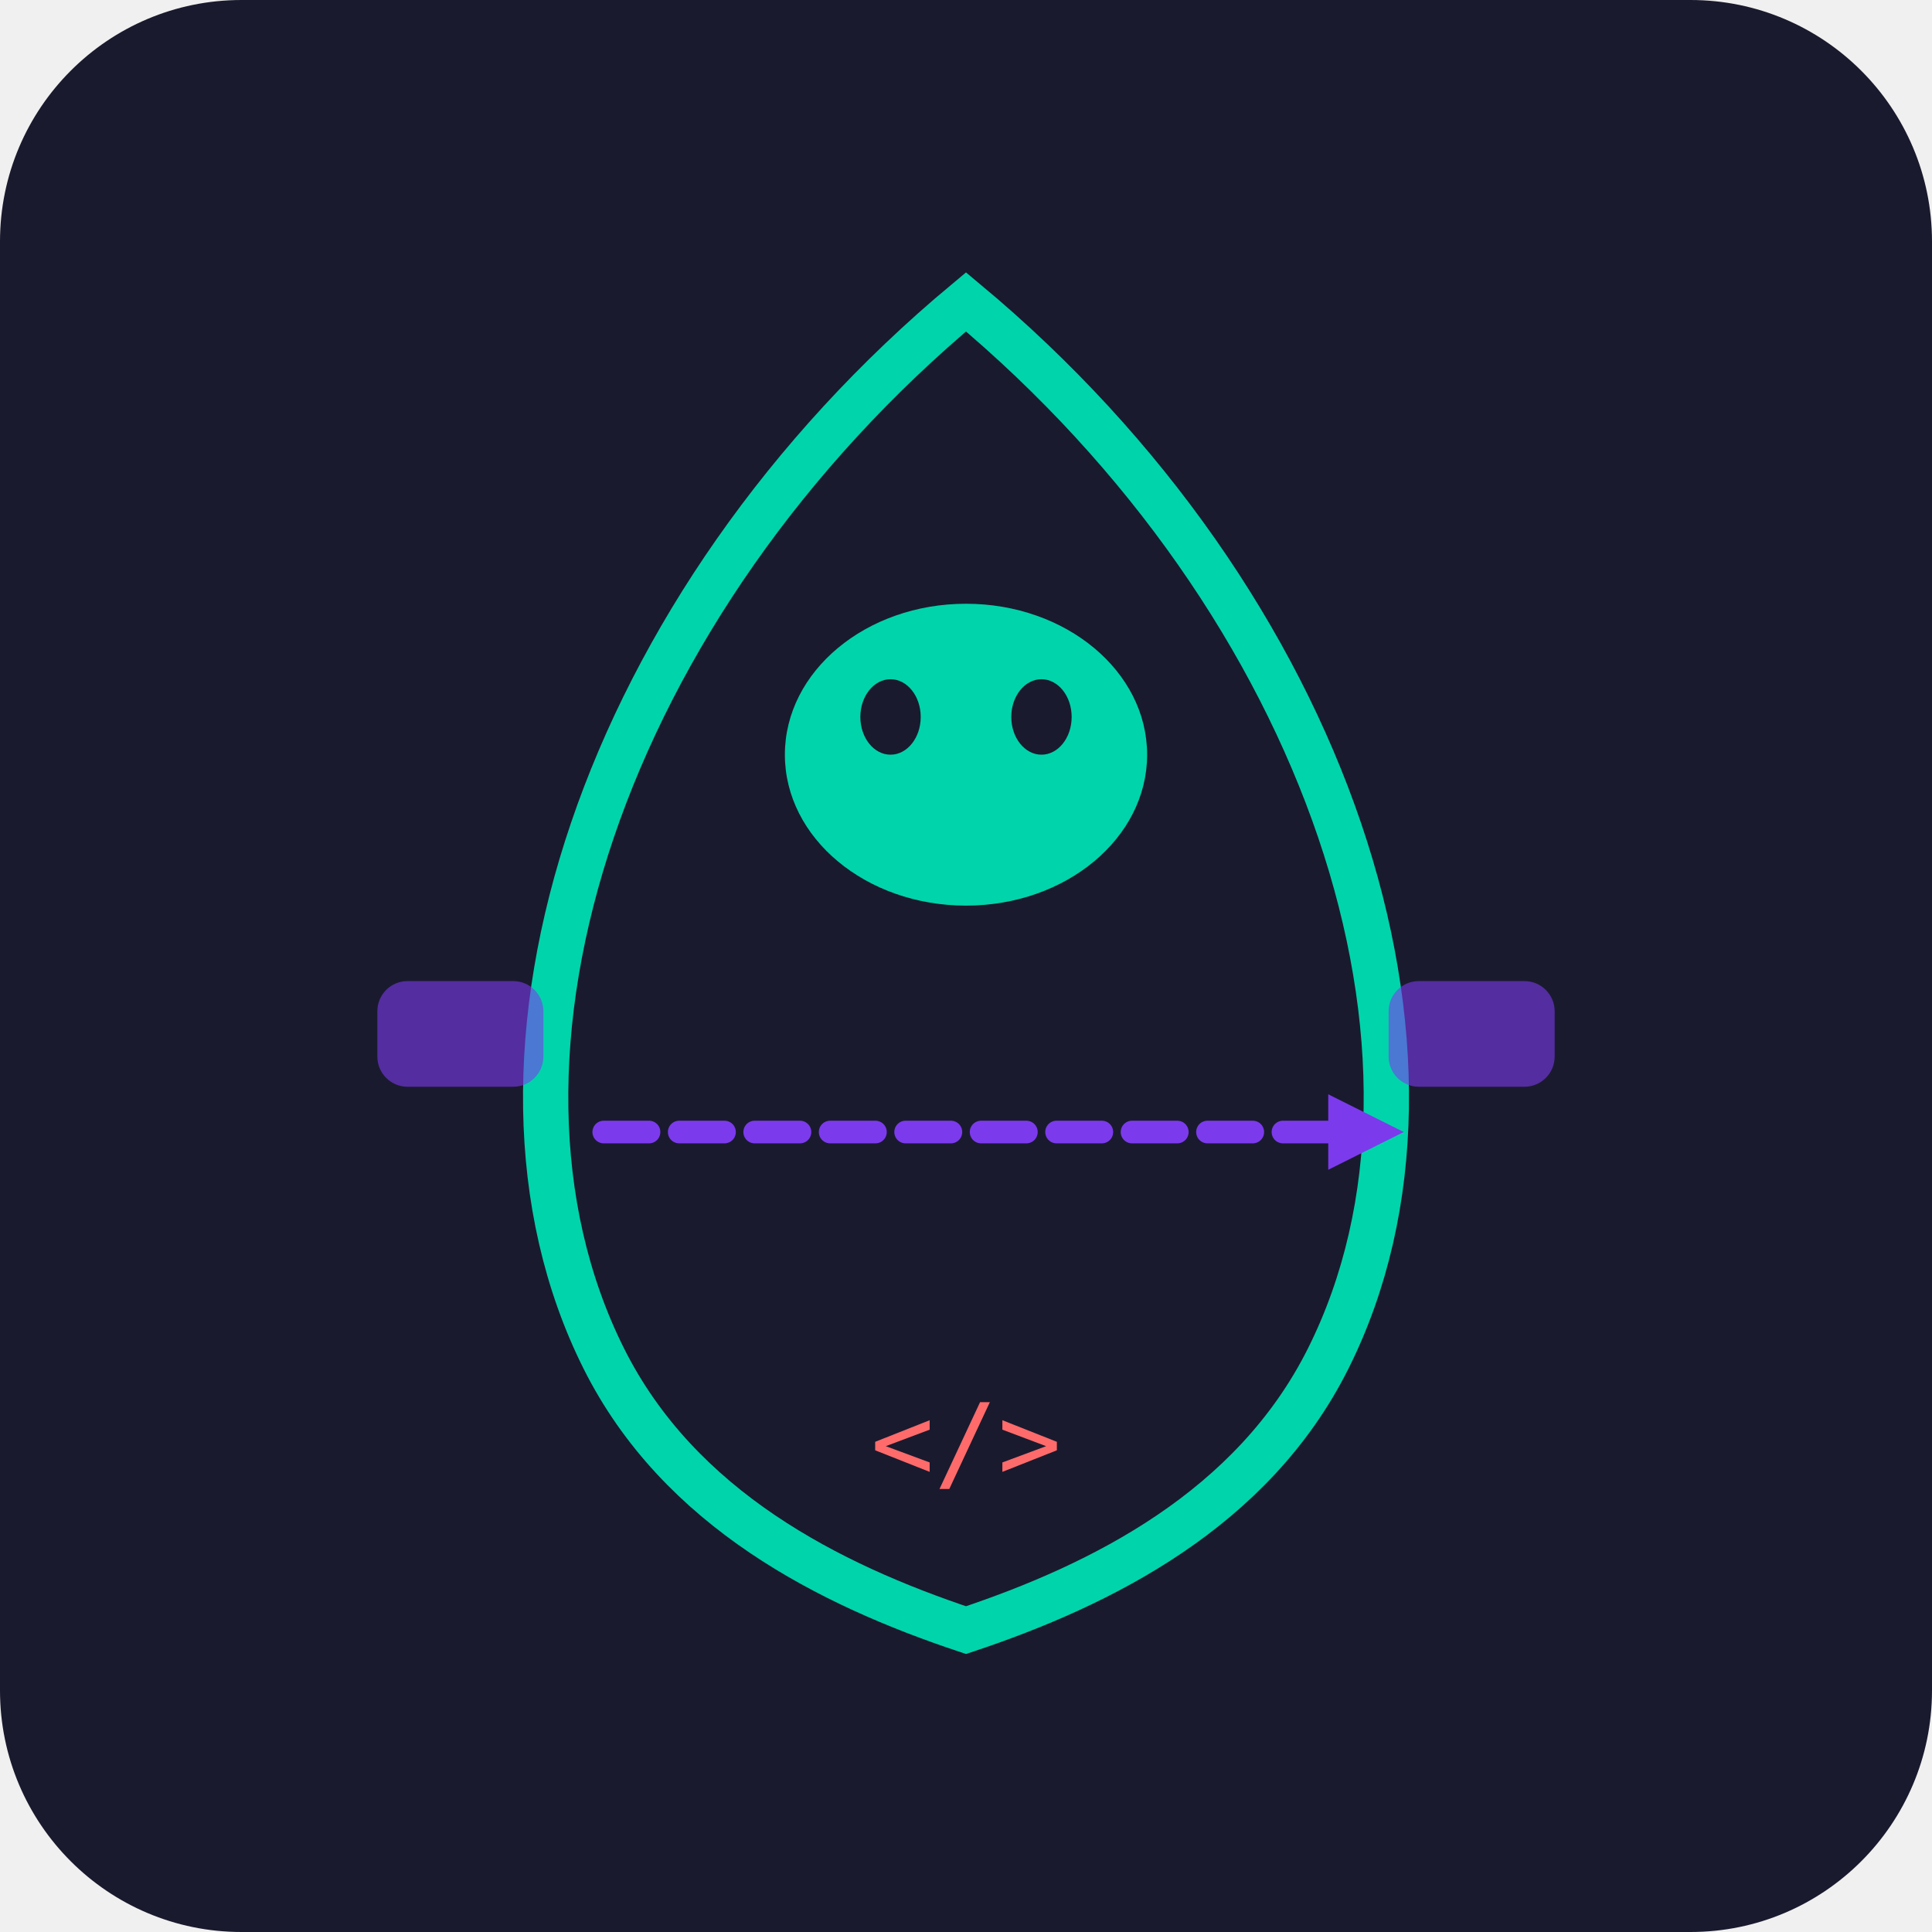
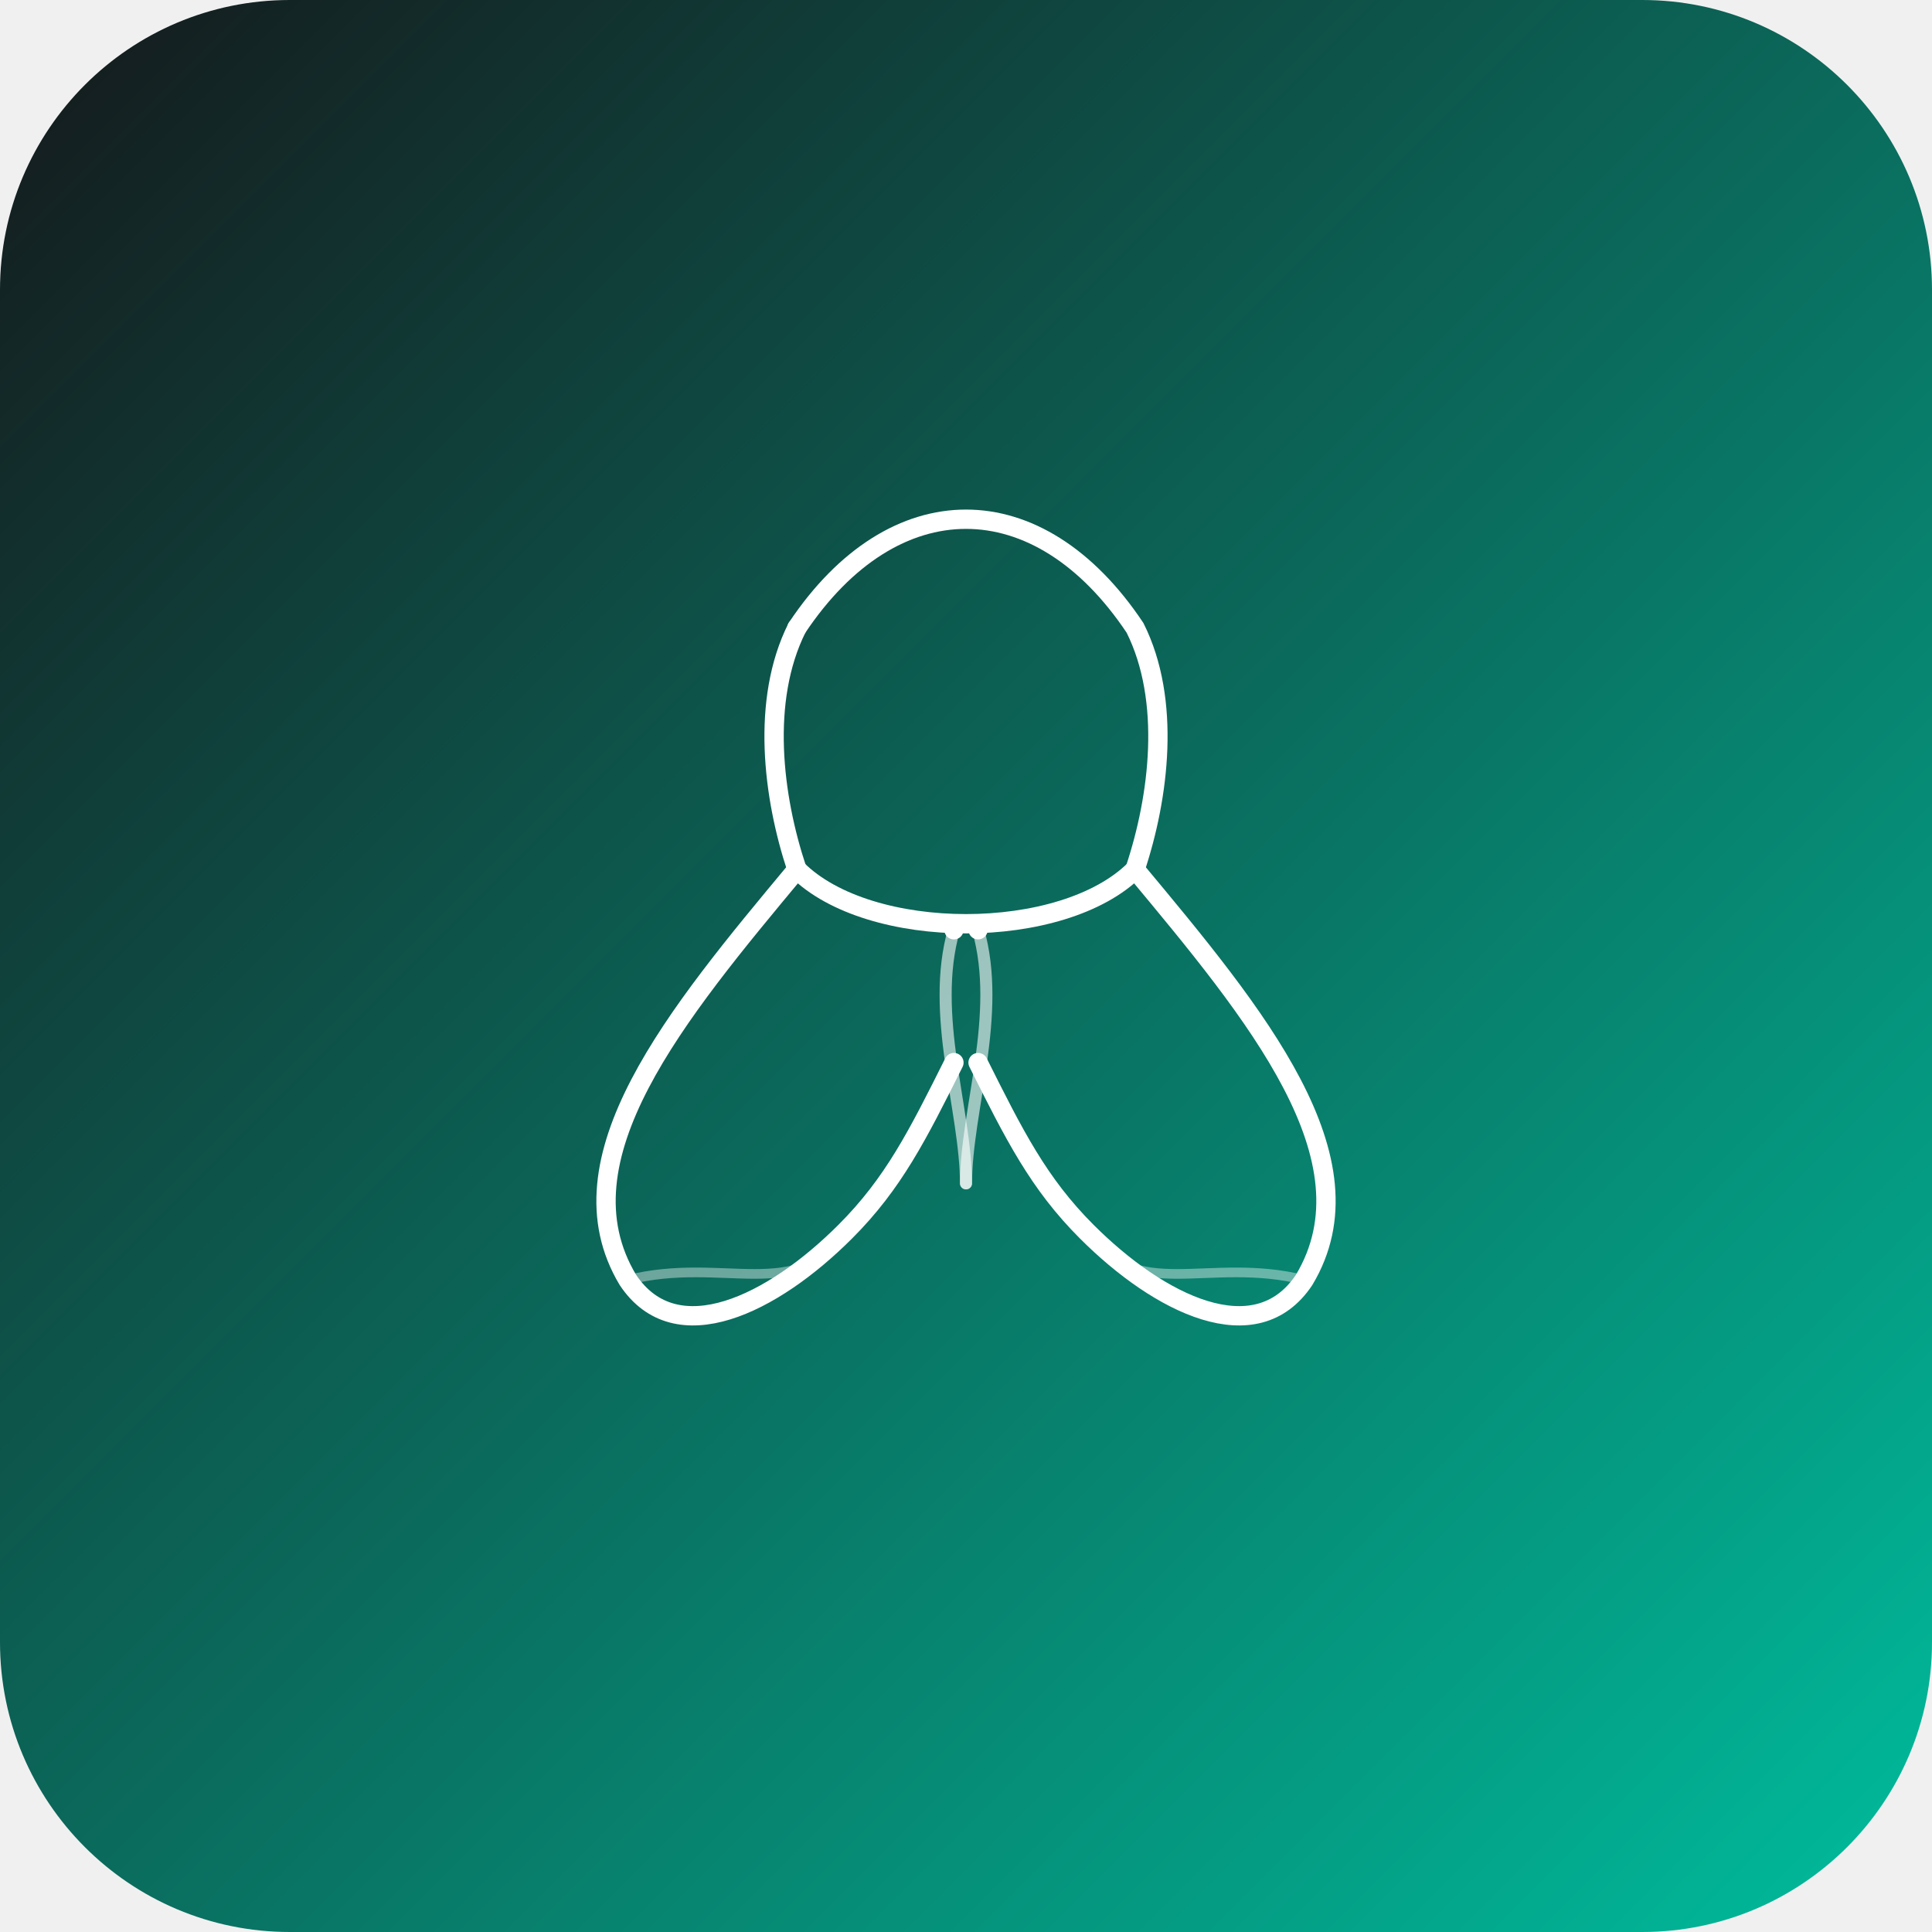
- <svg xmlns="http://www.w3.org/2000/svg" viewBox="0 0 256 256" width="256" height="256">
-   <rect width="256" height="256" rx="32" fill="#1a1a2e" />
-   <path d="M128 40 C 80 80, 60 140, 80 180 C 90 200, 110 210, 128 216 C 146 210, 166 200, 176 180 C 196 140, 176 80, 128 40Z" fill="none" stroke="#00d4aa" stroke-width="6" stroke-linecap="round" />
-   <ellipse cx="128" cy="100" rx="24" ry="20" fill="#00d4aa" />
-   <ellipse cx="118" cy="95" rx="4" ry="5" fill="#1a1a2e" />
-   <ellipse cx="138" cy="95" rx="4" ry="5" fill="#1a1a2e" />
-   <path d="M 80 150 L 176 150" stroke="#7c3aed" stroke-width="3" stroke-dasharray="6,4" stroke-linecap="round" />
-   <polygon points="176,145 186,150 176,155" fill="#7c3aed" />
-   <rect x="50" y="130" width="22" height="14" rx="4" fill="#7c3aed" opacity="0.6" />
-   <rect x="184" y="130" width="22" height="14" rx="4" fill="#7c3aed" opacity="0.6" />
-   <text x="128" y="196" text-anchor="middle" font-family="monospace" font-size="14" fill="#ff6b6b">&lt;/&gt;</text>
+ <svg xmlns="http://www.w3.org/2000/svg" width="800" height="800" viewBox="0 0 800 800" fill="none">
+   <defs>
+     <linearGradient id="bg" x1="0" y1="0" x2="1" y2="1">
+       <stop offset="0%" stop-color="#15171A" />
+       <stop offset="100%" stop-color="#00BD9D" />
+     </linearGradient>
+   </defs>
+   <rect width="800" height="800" rx="120" fill="url(#bg)" />
+   <g transform="translate(400, 380)">
+     <path d="M-70,-120               C-30,-180 30,-180 70,-120               C85,-90 80,-50 70,-20" stroke="#FFFFFF" stroke-width="8" stroke-linecap="round" fill="none" />
+     <path d="M-70,-120               C-85,-90 -80,-50 -70,-20" stroke="#FFFFFF" stroke-width="8" stroke-linecap="round" fill="none" />
+     <path d="M-70,-20 C-40,10 40,10 70,-20" stroke="#FFFFFF" stroke-width="8" stroke-linecap="round" fill="none" />
+     <path d="M-70,-20               C-120,40 -170,100 -140,150              C-120,180 -80,160 -50,130              C-30,110 -20,90 -5,60" stroke="#FFFFFF" stroke-width="8" stroke-linecap="round" fill="none" />
+     <path d="M70,-20               C120,40 170,100 140,150              C120,180 80,160 50,130              C30,110 20,90 5,60" stroke="#FFFFFF" stroke-width="8" stroke-linecap="round" fill="none" />
+     <path d="M-5,5 C-15,40 0,80 0,110" stroke="#FFFFFF" stroke-width="5" stroke-linecap="round" fill="none" opacity="0.6" />
+     <path d="M5,5 C15,40 0,80 0,110" stroke="#FFFFFF" stroke-width="5" stroke-linecap="round" fill="none" opacity="0.6" />
+     <path d="M-140,150 C-100,140 -70,160 -50,130" stroke="#FFFFFF" stroke-width="4" stroke-linecap="round" fill="none" opacity="0.4" />
+     <path d="M140,150 C100,140 70,160 50,130" stroke="#FFFFFF" stroke-width="4" stroke-linecap="round" fill="none" opacity="0.4" />
+     <circle cx="-5" cy="5" r="4" fill="#FFFFFF" />
+     <circle cx="5" cy="5" r="4" fill="#FFFFFF" />
+   </g>
</svg>
